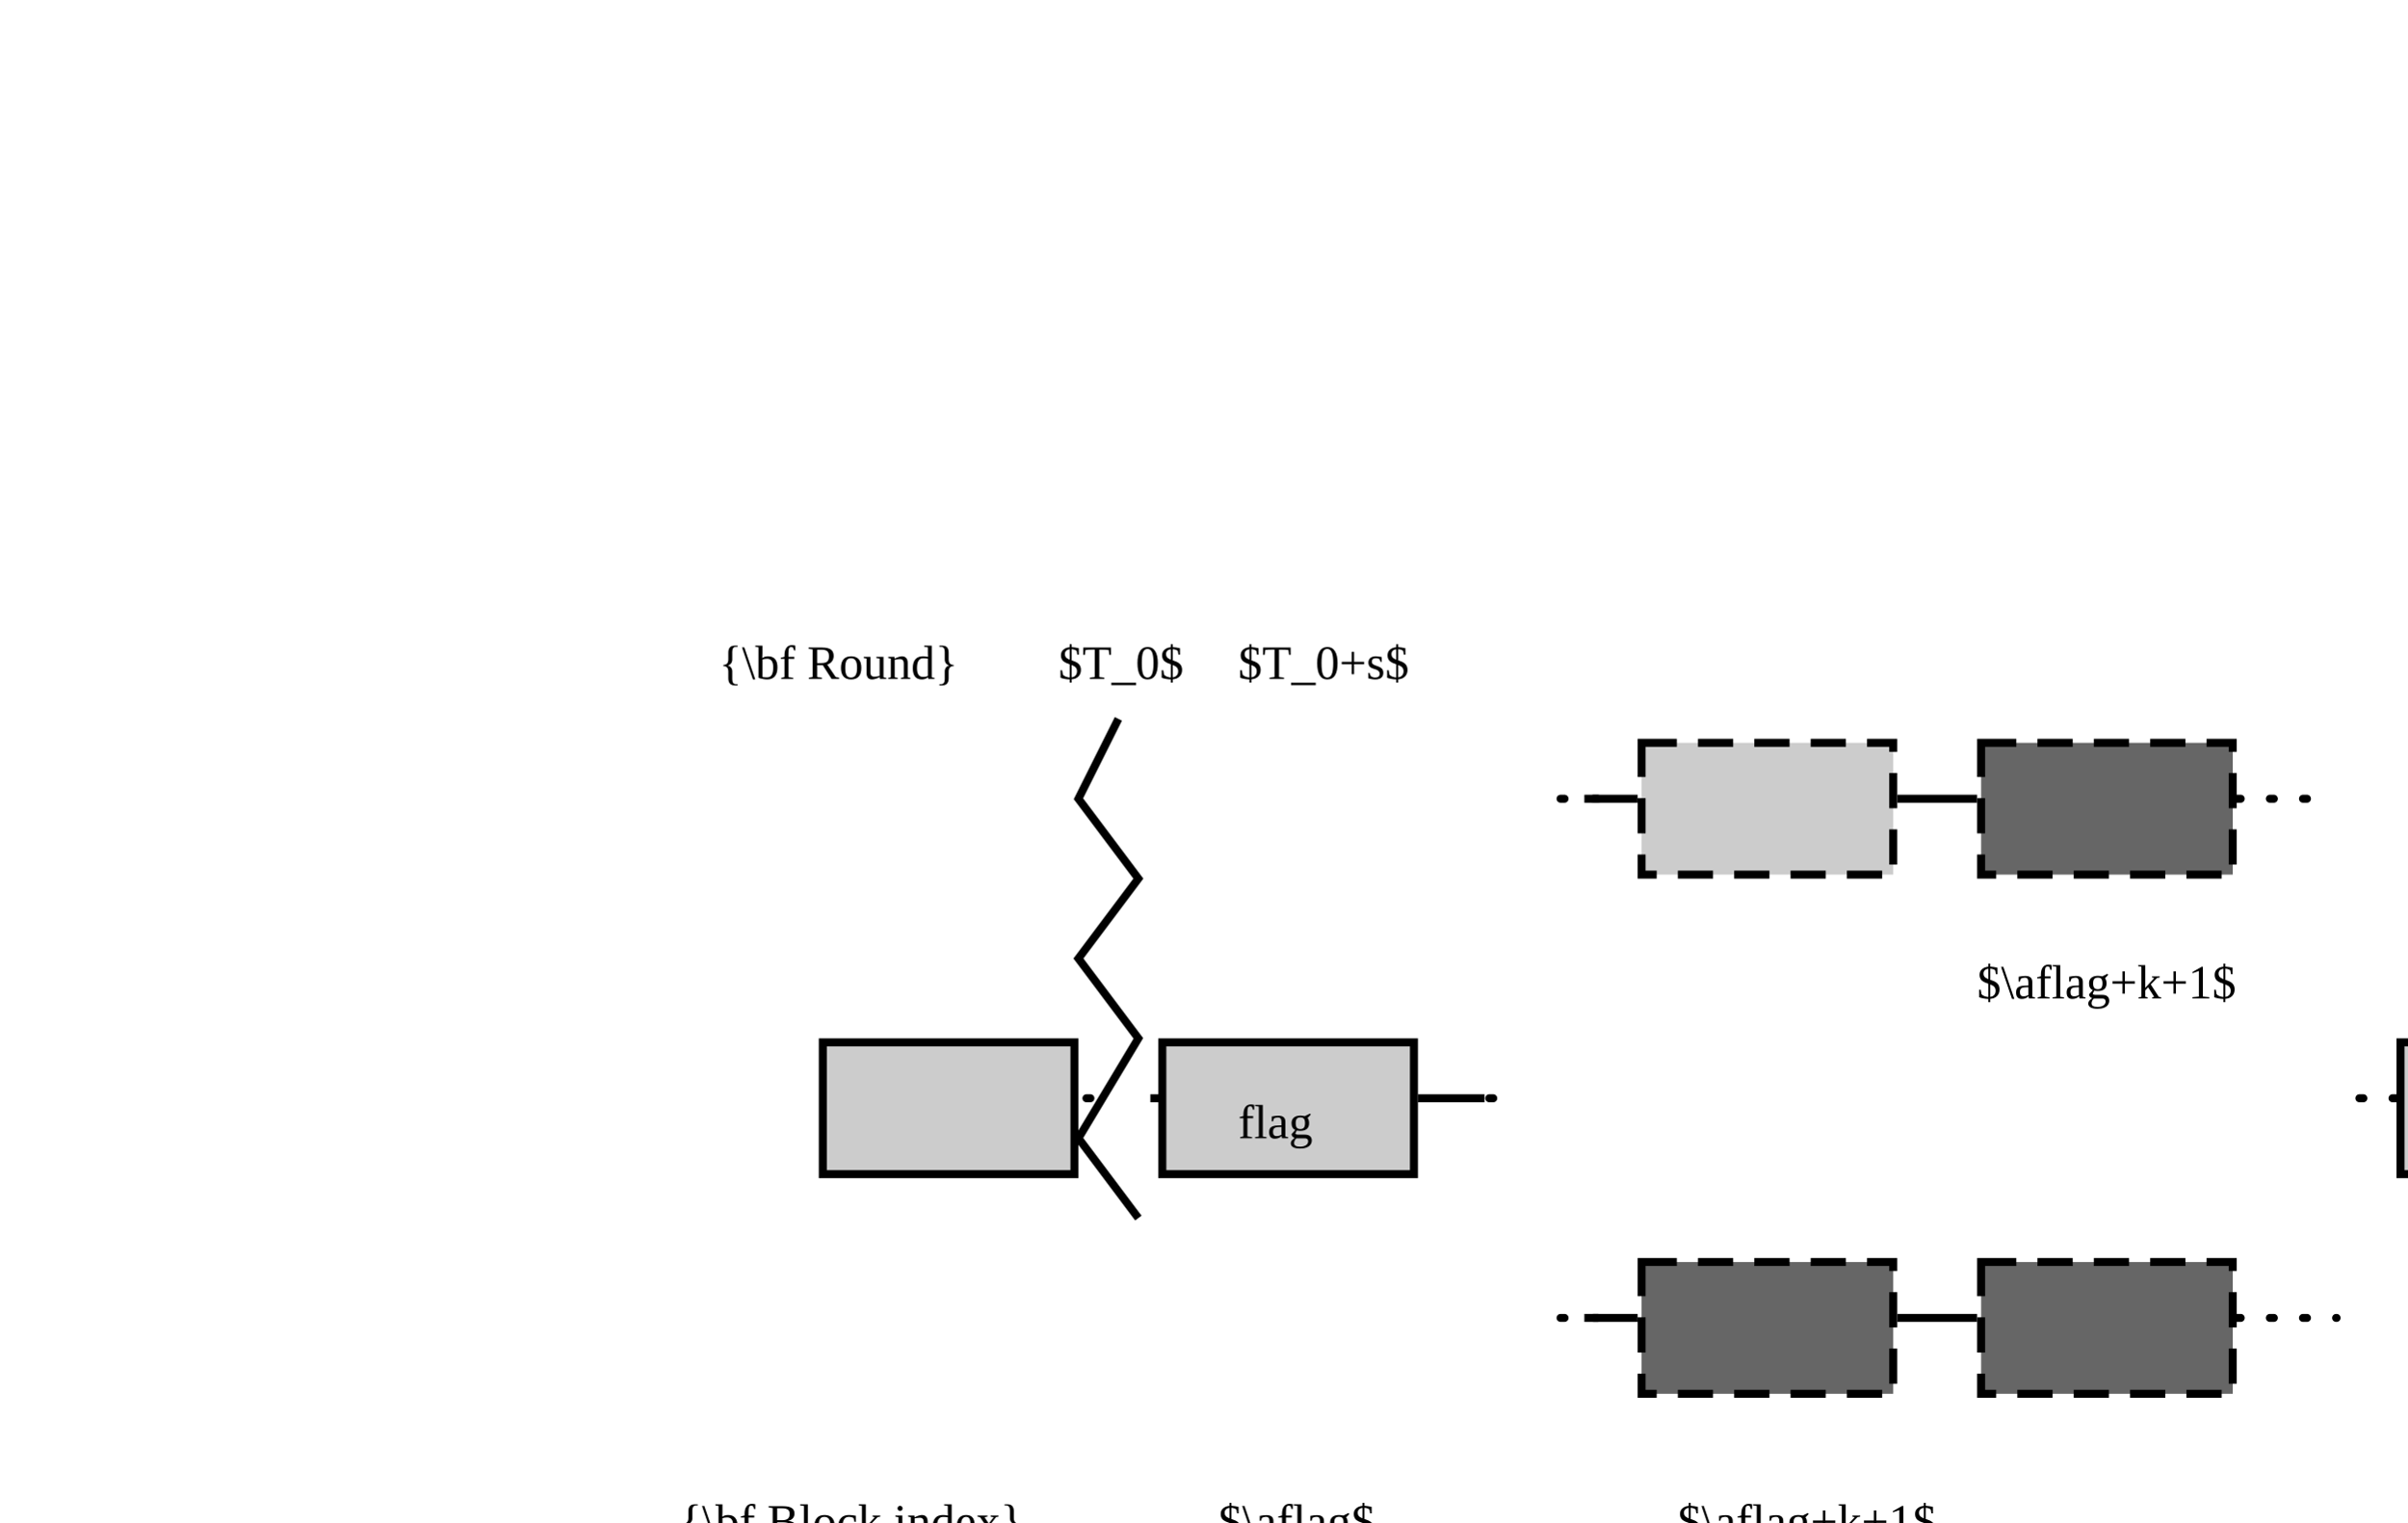
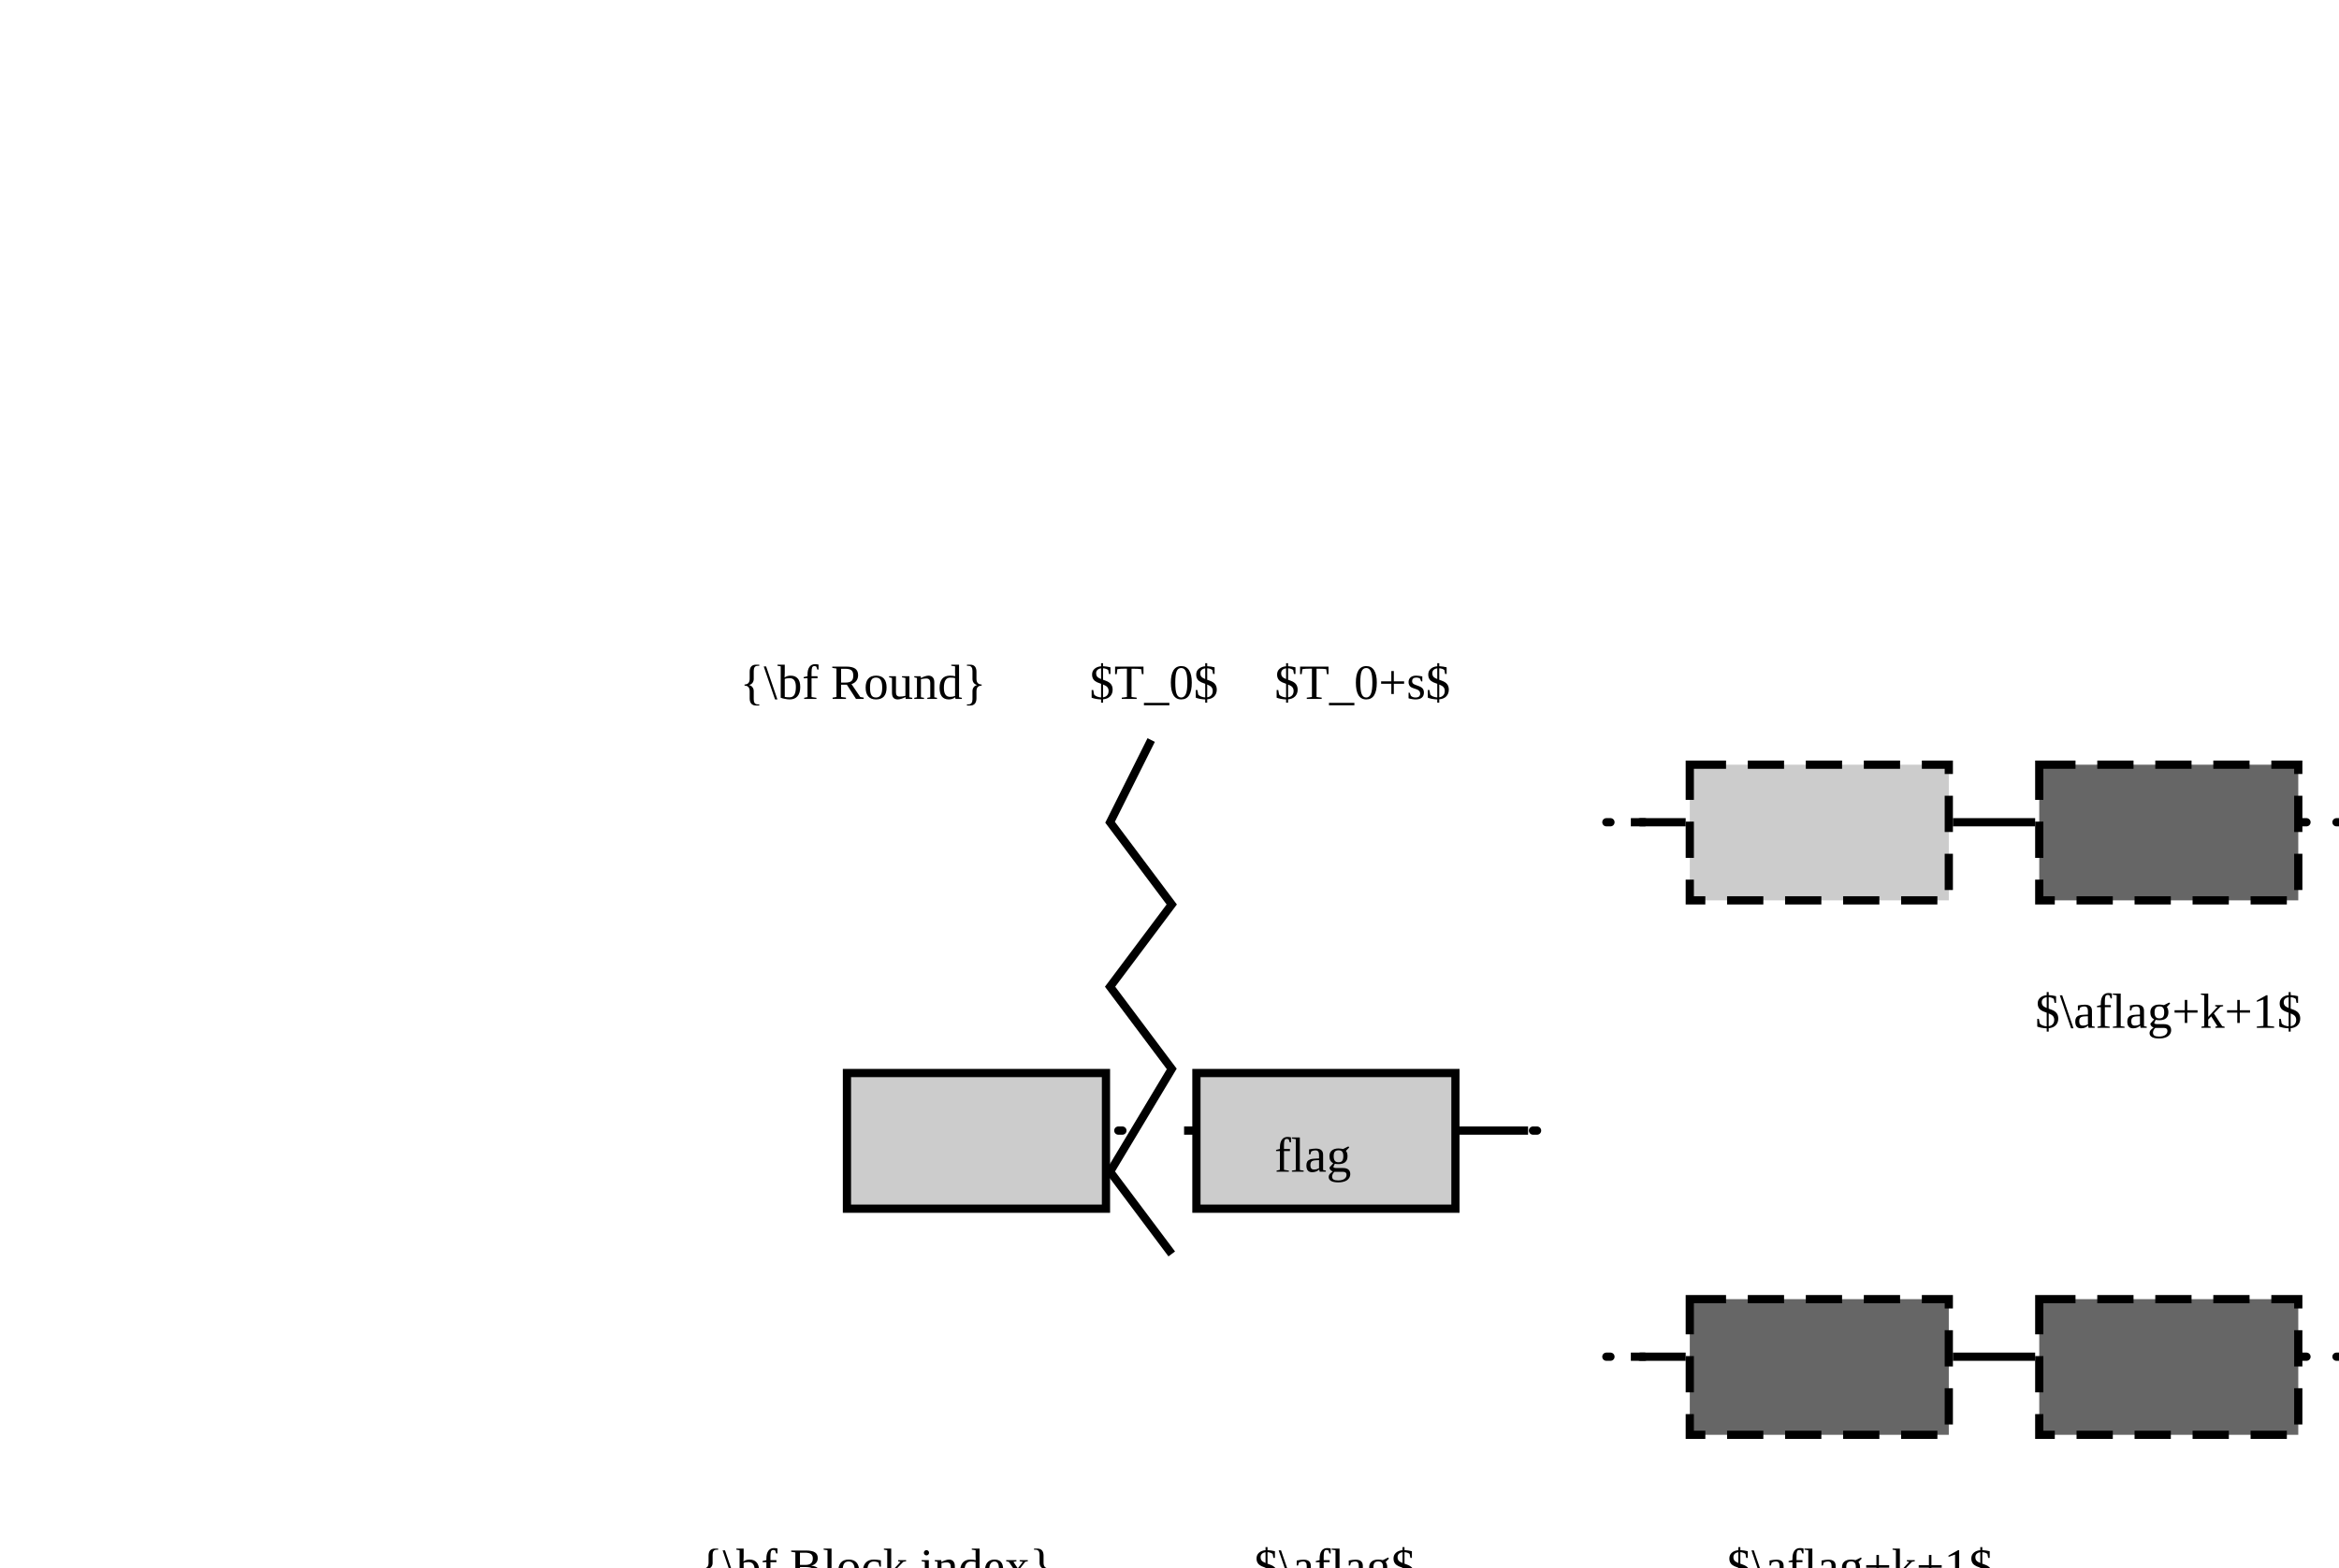
<svg xmlns="http://www.w3.org/2000/svg" xmlns:ns1="http://latexdraw.sourceforge.net/namespaces/latexdraw" version="1.1" baseProfile="full">
  <g>
-     <g ns1:type="rectangle" id="id1084595437">
+     <g ns1:type="rectangle" id="id637443413">
      <rect x="206.0" y="261.0" width="63.0" height="33.0" ns1:borderPos="outer" stroke-width="2.0" stroke="black" fill="#cccccc" />
    </g>
-     <g ns1:type="joinedLines" id="id853265556">
+     <g ns1:type="joinedLines" id="id502166554">
      <polyline points="272.0,275.0 280.0,275.0 " stroke-width="2.0" stroke="black" stroke-linecap="round" stroke-dasharray="1, 7.292" ns1:rotationAngle="0.0" />
    </g>
-     <g ns1:type="joinedLines" id="id2061494478">
+     <g ns1:type="joinedLines" id="id1170768897">
      <polyline points="288.0,275.0 300.0,275.0 " stroke-width="2.0" stroke="black" ns1:rotationAngle="0.0" />
    </g>
-     <g ns1:type="rectangle" id="id2072020860">
+     <g ns1:type="rectangle" id="id201933237">
      <rect x="291.0" y="261.0" width="63.0" height="33.0" ns1:borderPos="outer" stroke-width="2.0" stroke="black" fill="#cccccc" />
    </g>
-     <g ns1:type="text" id="id1870453436" fill="black" ns1:position="bl">
+     <g ns1:type="text" id="id1528259914" fill="black" ns1:position="bl">
      <text x="310.0" y="285.0">flag</text>
    </g>
-     <g ns1:type="text" id="id467069259" fill="black" ns1:position="bl">
+     <g ns1:type="text" id="id2053091568" fill="black" ns1:position="bl">
      <text x="305.0" y="385.0">$\aflag$</text>
    </g>
-     <g ns1:type="joinedLines" id="id1965874743">
+     <g ns1:type="joinedLines" id="id1462232434">
      <polyline points="355.0,275.0 371.667,275.0 371.667,275.0 " stroke-width="2.0" stroke="black" fill="none" ns1:rotationAngle="0.0" />
    </g>
-     <g ns1:type="joinedLines" id="id750712214">
+     <g ns1:type="joinedLines" id="id109386817">
      <polyline points="372.857,275.0 380.0,275.0 " stroke-width="2.0" stroke="black" stroke-linecap="round" stroke-dasharray="1, 7.292" ns1:rotationAngle="0.0" />
    </g>
-     <g ns1:type="joinedLines" id="id322991803">
+     <g ns1:type="joinedLines" id="id1774099821">
      <polyline points="396.667,330.0 410.0,330.0 " stroke-width="2.0" stroke="black" ns1:rotationAngle="0.0" />
    </g>
-     <g ns1:type="rectangle" id="id1451447630">
+     <g ns1:type="rectangle" id="id659691626">
      <rect x="411.0" y="316.0" width="63.0" height="33.0" ns1:borderPos="outer" stroke-width="2.0" stroke="black" fill="#666666" stroke-dasharray="8.819, 5.292" />
    </g>
-     <g ns1:type="joinedLines" id="id821163111">
+     <g ns1:type="joinedLines" id="id1815393818">
      <polyline points="475.0,330.0 495.0,330.0 " stroke-width="2.0" stroke="black" ns1:rotationAngle="0.0" />
    </g>
-     <g ns1:type="rectangle" id="id555353018">
+     <g ns1:type="rectangle" id="id160150781">
      <rect x="201.0" y="431.0" width="33.0" height="18.0" ns1:borderPos="outer" stroke-width="2.0" stroke="black" fill="#cccccc" />
    </g>
-     <g ns1:type="text" id="id247755800" fill="black" ns1:position="bl">
+     <g ns1:type="text" id="id71749732" fill="black" ns1:position="bl">
      <text x="250.0" y="445.0">$\ledger_1$ block</text>
    </g>
-     <g ns1:type="text" id="id1490748414" fill="black" ns1:position="bl">
+     <g ns1:type="text" id="id1409162671" fill="black" ns1:position="bl">
      <text x="420.0" y="385.0">$\aflag+k+1$</text>
    </g>
-     <g ns1:type="text" id="id26529344" fill="black" ns1:position="bl">
+     <g ns1:type="text" id="id1143598259" fill="black" ns1:position="bl">
      <text x="615.0" y="385.0">$\aflag+k$</text>
    </g>
-     <g ns1:type="text" id="id1803919959" fill="black" ns1:position="bl">
+     <g ns1:type="text" id="id1107360351" fill="black" ns1:position="bl">
      <text x="265.0" y="170.0">$T_0$</text>
    </g>
-     <g ns1:type="text" id="id143046405" fill="black" ns1:position="bl">
+     <g ns1:type="text" id="id1235649743" fill="black" ns1:position="bl">
      <text x="310.0" y="170.0">$T_0+s$</text>
    </g>
-     <g ns1:type="text" id="id691027486" fill="black" ns1:position="bl">
-       <text x="620.0" y="170.0">$T_0+s_1+(k_1+1)\cg_1^{-1}$</text>
+     <g ns1:type="text" id="id1768023315" fill="black" ns1:position="bl">
+       <text x="585.0" y="170.0">$T_0+s_1+(k_1+1)\cg_1^{-1}$</text>
    </g>
-     <g ns1:type="text" id="id129272725" fill="black" ns1:position="bl">
+     <g ns1:type="text" id="id1527793425" fill="black" ns1:position="bl">
      <text x="180.0" y="170.0">{\bf Round}</text>
    </g>
-     <g ns1:type="text" id="id1303010146" fill="black" ns1:position="bl">
+     <g ns1:type="text" id="id550674594" fill="black" ns1:position="bl">
      <text x="170.0" y="385.0">{\bf Block index}</text>
    </g>
-     <g ns1:type="rectangle" id="id1316252411">
+     <g ns1:type="rectangle" id="id1871700368">
      <rect x="496.0" y="316.0" width="63.0" height="33.0" ns1:borderPos="outer" stroke-width="2.0" stroke="black" fill="#666666" stroke-dasharray="8.819, 5.292" />
    </g>
-     <g ns1:type="rectangle" id="id448935463">
+     <g ns1:type="rectangle" id="id474551415">
      <rect x="201.0" y="461.0" width="33.0" height="18.0" ns1:borderPos="outer" stroke-width="2.0" stroke="black" fill="#cccccc" stroke-dasharray="8.819, 5.292" />
    </g>
-     <g ns1:type="text" id="id2022262933" fill="black" ns1:position="bl">
+     <g ns1:type="text" id="id2136817731" fill="black" ns1:position="bl">
      <text x="255.0" y="480.0">Unstable $\ledger_1$ block</text>
    </g>
-     <g ns1:type="joinedLines" id="id1945189037">
+     <g ns1:type="joinedLines" id="id736299379">
      <polyline points="396.667,200.0 410.0,200.0 " stroke-width="2.0" stroke="black" ns1:rotationAngle="0.0" />
    </g>
-     <g ns1:type="rectangle" id="id1781106326">
+     <g ns1:type="rectangle" id="id608300475">
      <rect x="411.0" y="186.0" width="63.0" height="33.0" ns1:borderPos="outer" stroke-width="2.0" stroke="black" fill="#cccccc" stroke-dasharray="8.819, 5.292" />
    </g>
-     <g ns1:type="joinedLines" id="id571005763">
+     <g ns1:type="joinedLines" id="id34652667">
      <polyline points="475.0,200.0 495.0,200.0 " stroke-width="2.0" stroke="black" ns1:rotationAngle="0.0" />
    </g>
-     <g ns1:type="rectangle" id="id10278593">
+     <g ns1:type="rectangle" id="id488229935">
      <rect x="496.0" y="186.0" width="63.0" height="33.0" ns1:borderPos="outer" stroke-width="2.0" stroke="black" fill="#666666" stroke-dasharray="8.819, 5.292" />
    </g>
-     <g ns1:type="joinedLines" id="id161787856">
+     <g ns1:type="joinedLines" id="id1997964169">
      <polyline points="560.0,200.0 580.0,200.0 " stroke-width="2.0" stroke="black" stroke-linecap="round" stroke-dasharray="1, 7.292" ns1:rotationAngle="0.0" />
    </g>
-     <g ns1:type="rectangle" id="id1989927701">
+     <g ns1:type="rectangle" id="id1685623211">
      <rect x="201.0" y="491.0" width="33.0" height="18.0" ns1:borderPos="outer" stroke-width="2.0" stroke="black" fill="#666666" />
    </g>
-     <g ns1:type="text" id="id181356915" fill="black" ns1:position="bl">
+     <g ns1:type="text" id="id366726303" fill="black" ns1:position="bl">
      <text x="255.0" y="510.0">$\ledger_2$ block</text>
    </g>
-     <g ns1:type="joinedLines" id="id602247284">
+     <g ns1:type="joinedLines" id="id898560582">
      <polyline points="560.0,330.0 585.0,330.0 585.0,330.0 " stroke-width="2.0" stroke="black" fill="none" stroke-linecap="round" stroke-dasharray="1, 7.292" ns1:rotationAngle="0.0" />
    </g>
-     <g ns1:type="text" id="id1222508052" fill="black" ns1:position="bl">
+     <g ns1:type="text" id="id1942959448" fill="black" ns1:position="bl">
      <text x="495.0" y="250.0">$\aflag+k+1$</text>
    </g>
-     <g ns1:type="joinedLines" id="id1203024203">
+     <g ns1:type="joinedLines" id="id823260581">
      <polyline points="400.0,200.0 385.0,200.0 " stroke-width="2.0" stroke="black" stroke-linecap="round" stroke-dasharray="1, 7.292" ns1:rotationAngle="0.0" />
    </g>
-     <g ns1:type="joinedLines" id="id822763765">
+     <g ns1:type="joinedLines" id="id1304722547">
      <polyline points="400.0,330.0 385.0,330.0 " stroke-width="2.0" stroke="black" stroke-linecap="round" stroke-dasharray="1, 7.292" ns1:rotationAngle="0.0" />
    </g>
-     <g ns1:type="rectangle" id="id1952235772">
-       <rect x="601.0" y="261.0" width="63.0" height="33.0" ns1:borderPos="outer" stroke-width="2.0" stroke="black" fill="#cccccc" />
+     <g ns1:type="rectangle" id="id2032770299">
+       <rect x="596.0" y="261.0" width="63.0" height="33.0" ns1:borderPos="outer" stroke-width="2.0" stroke="black" fill="#cccccc" />
    </g>
-     <g ns1:type="rectangle" id="id1256169112">
-       <rect x="681.0" y="261.0" width="63.0" height="33.0" ns1:borderPos="outer" stroke-width="2.0" stroke="black" fill="#666666" />
+     <g ns1:type="rectangle" id="id328273490">
+       <rect x="676.0" y="261.0" width="63.0" height="33.0" ns1:borderPos="outer" stroke-width="2.0" stroke="black" fill="#666666" />
    </g>
-     <g ns1:type="text" id="id1682158680" fill="black" ns1:position="bl">
-       <text x="700.0" y="385.0">$\aflag+k+1$</text>
+     <g ns1:type="text" id="id92421199" fill="black" ns1:position="bl">
+       <text x="670.0" y="385.0">$\aflag+k+1$</text>
    </g>
-     <g ns1:type="joinedLines" id="id1381944598">
+     <g ns1:type="joinedLines" id="id511332659">
      <polyline points="280.0,180.0 270.0,200.0 285.0,220.0 270.0,240.0 285.0,260.0 270.0,285.0 285.0,305.0 285.0,305.0 " stroke-width="2.0" stroke="black" fill="none" ns1:rotationAngle="0.0" />
    </g>
-     <g ns1:type="joinedLines" id="id189593850">
-       <polyline points="600.0,275.0 585.0,275.0 " stroke-width="2.0" stroke="black" stroke-linecap="round" stroke-dasharray="1, 7.292" ns1:rotationAngle="0.0" />
+     <g ns1:type="joinedLines" id="id2008450982">
+       <polyline points="595.0,275.0 580.0,275.0 " stroke-width="2.0" stroke="black" stroke-linecap="round" stroke-dasharray="1, 7.292" ns1:rotationAngle="0.0" />
    </g>
-     <g ns1:type="joinedLines" id="id1447438734">
-       <polyline points="665.0,275.0 680.0,275.0 " stroke-width="2.0" stroke="black" ns1:rotationAngle="0.0" />
+     <g ns1:type="joinedLines" id="id805145545">
+       <polyline points="660.0,275.0 675.0,275.0 " stroke-width="2.0" stroke="black" ns1:rotationAngle="0.0" />
    </g>
-     <g ns1:type="joinedLines" id="id2081714416">
+     <g ns1:type="joinedLines" id="id1171512300">
      <polyline points="710.0,180.0 700.0,200.0 710.0,215.0 700.0,235.0 710.0,255.0 710.0,255.0 " stroke-width="2.0" stroke="black" fill="none" ns1:rotationAngle="0.0" />
    </g>
-     <g ns1:type="rectangle" id="id2034181706">
+     <g ns1:type="rectangle" id="id1886222339">
      <rect x="201.0" y="521.0" width="33.0" height="18.0" ns1:borderPos="outer" stroke-width="2.0" stroke="black" fill="#666666" stroke-dasharray="8.819, 5.292" />
    </g>
-     <g ns1:type="text" id="id1737681795" fill="black" ns1:position="bl">
+     <g ns1:type="text" id="id694443820" fill="black" ns1:position="bl">
      <text x="255.0" y="540.0">Unstable $\ledger_2$ block</text>
    </g>
  </g>
  <defs />
</svg>
